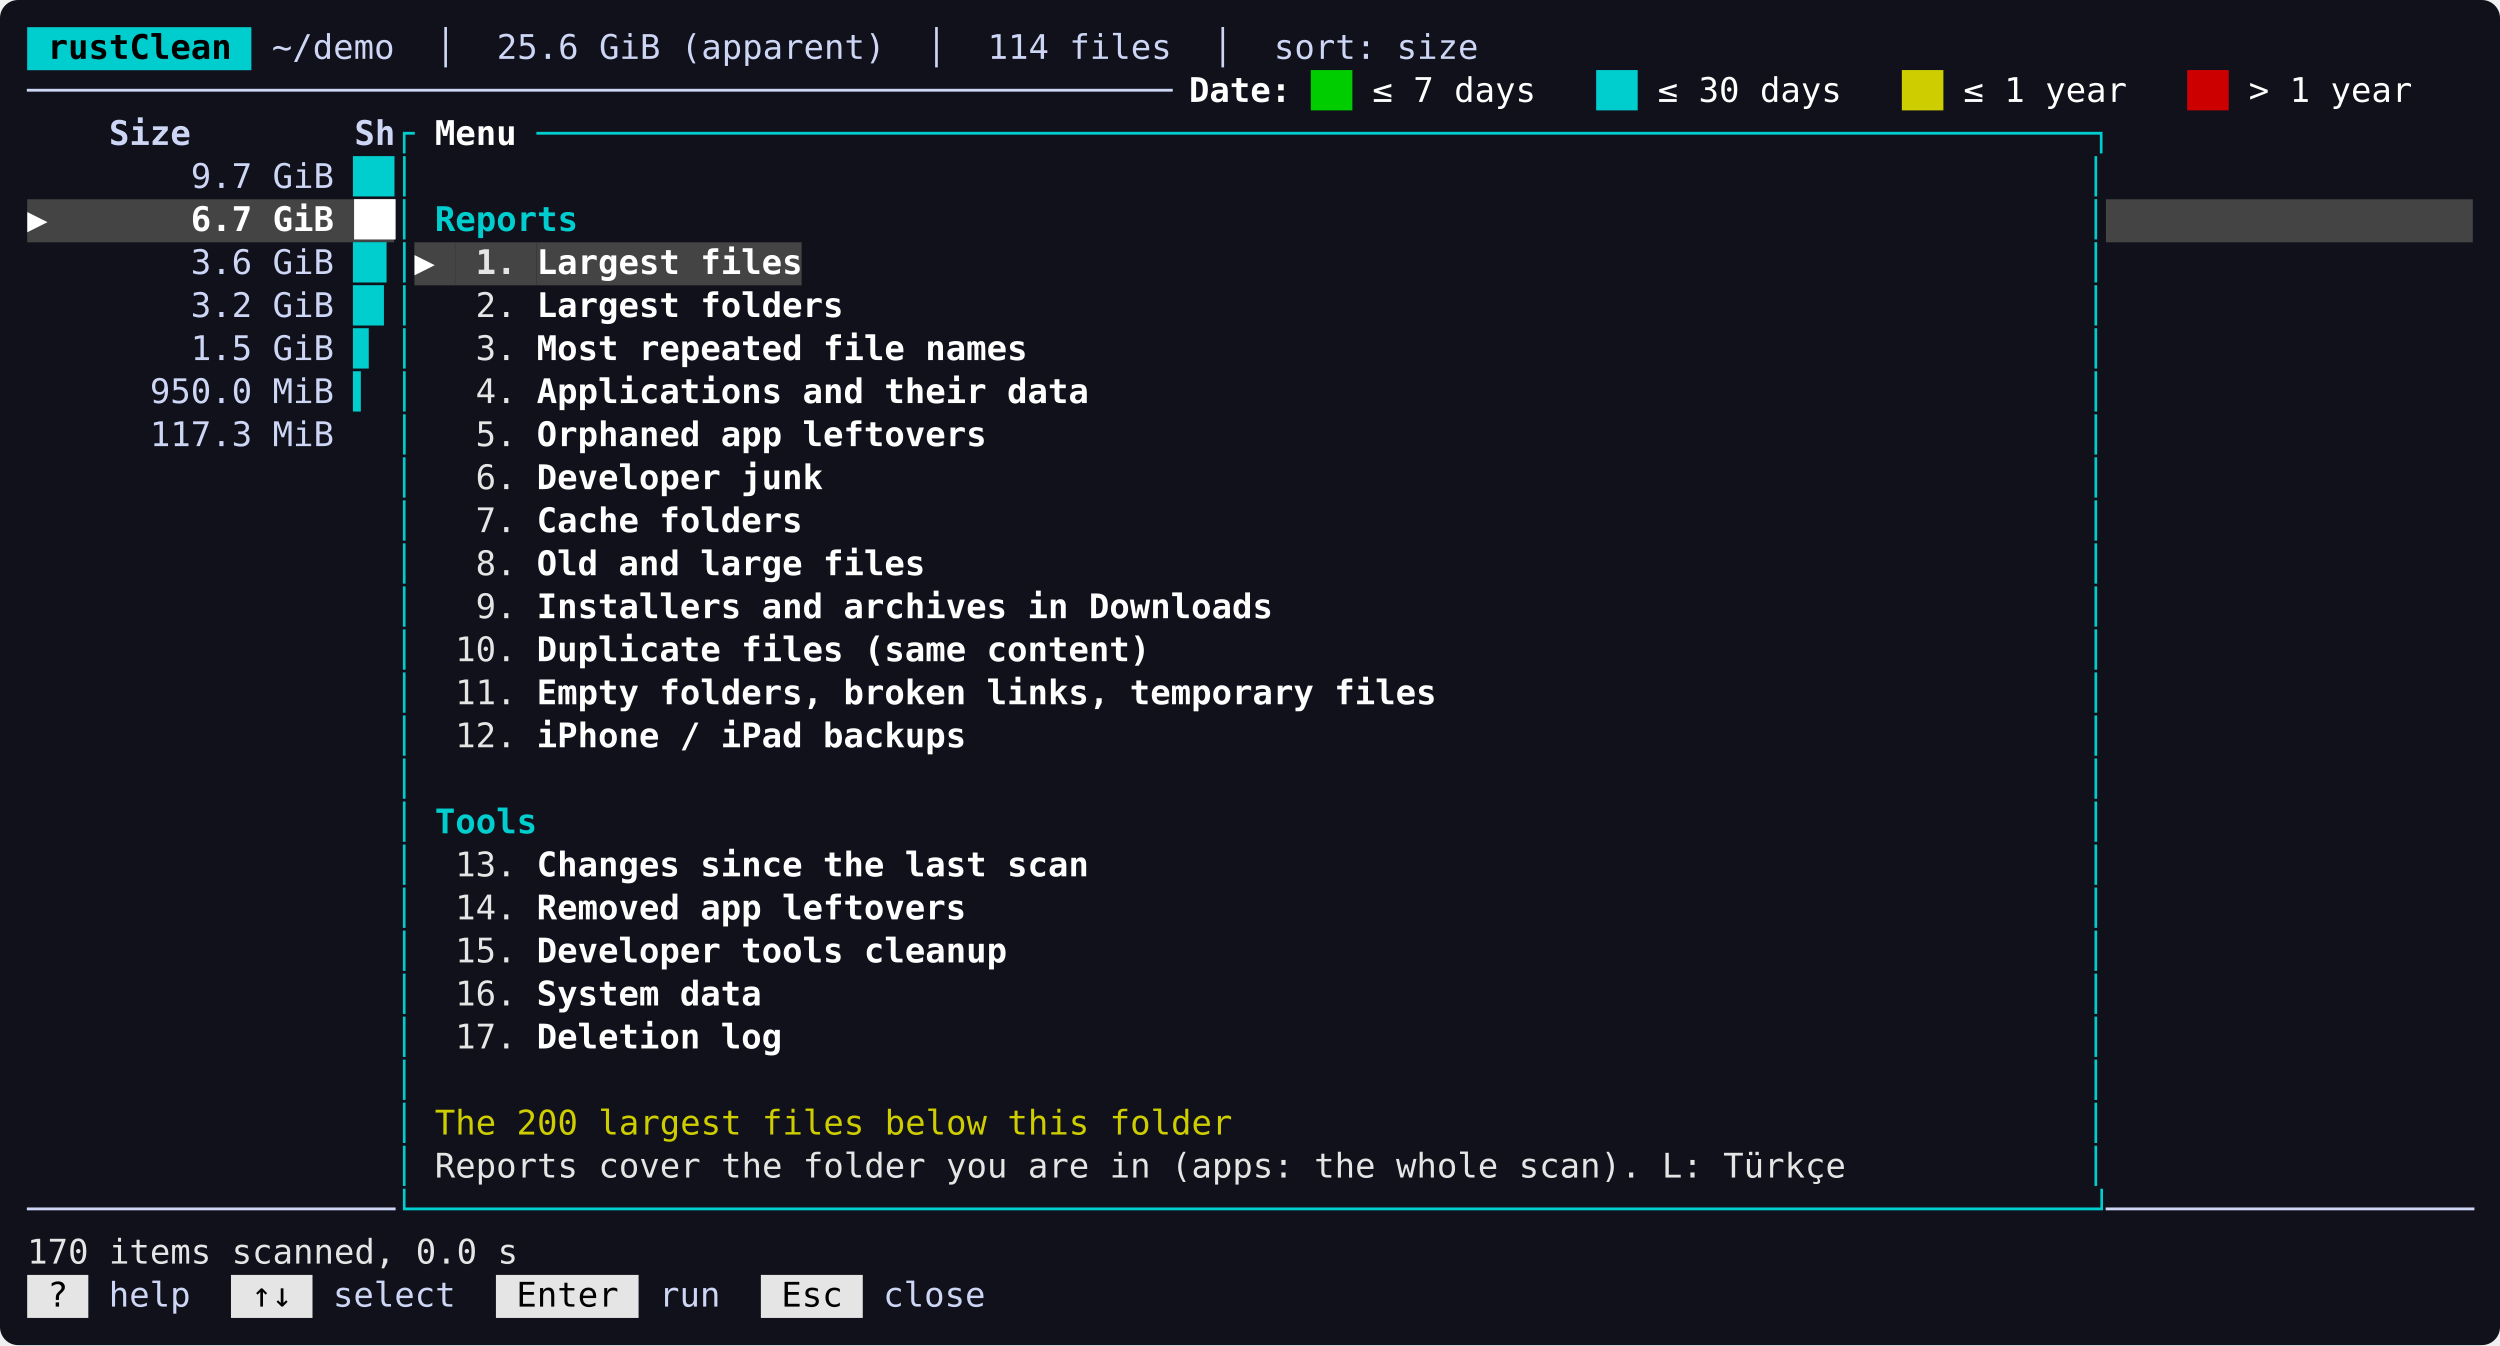
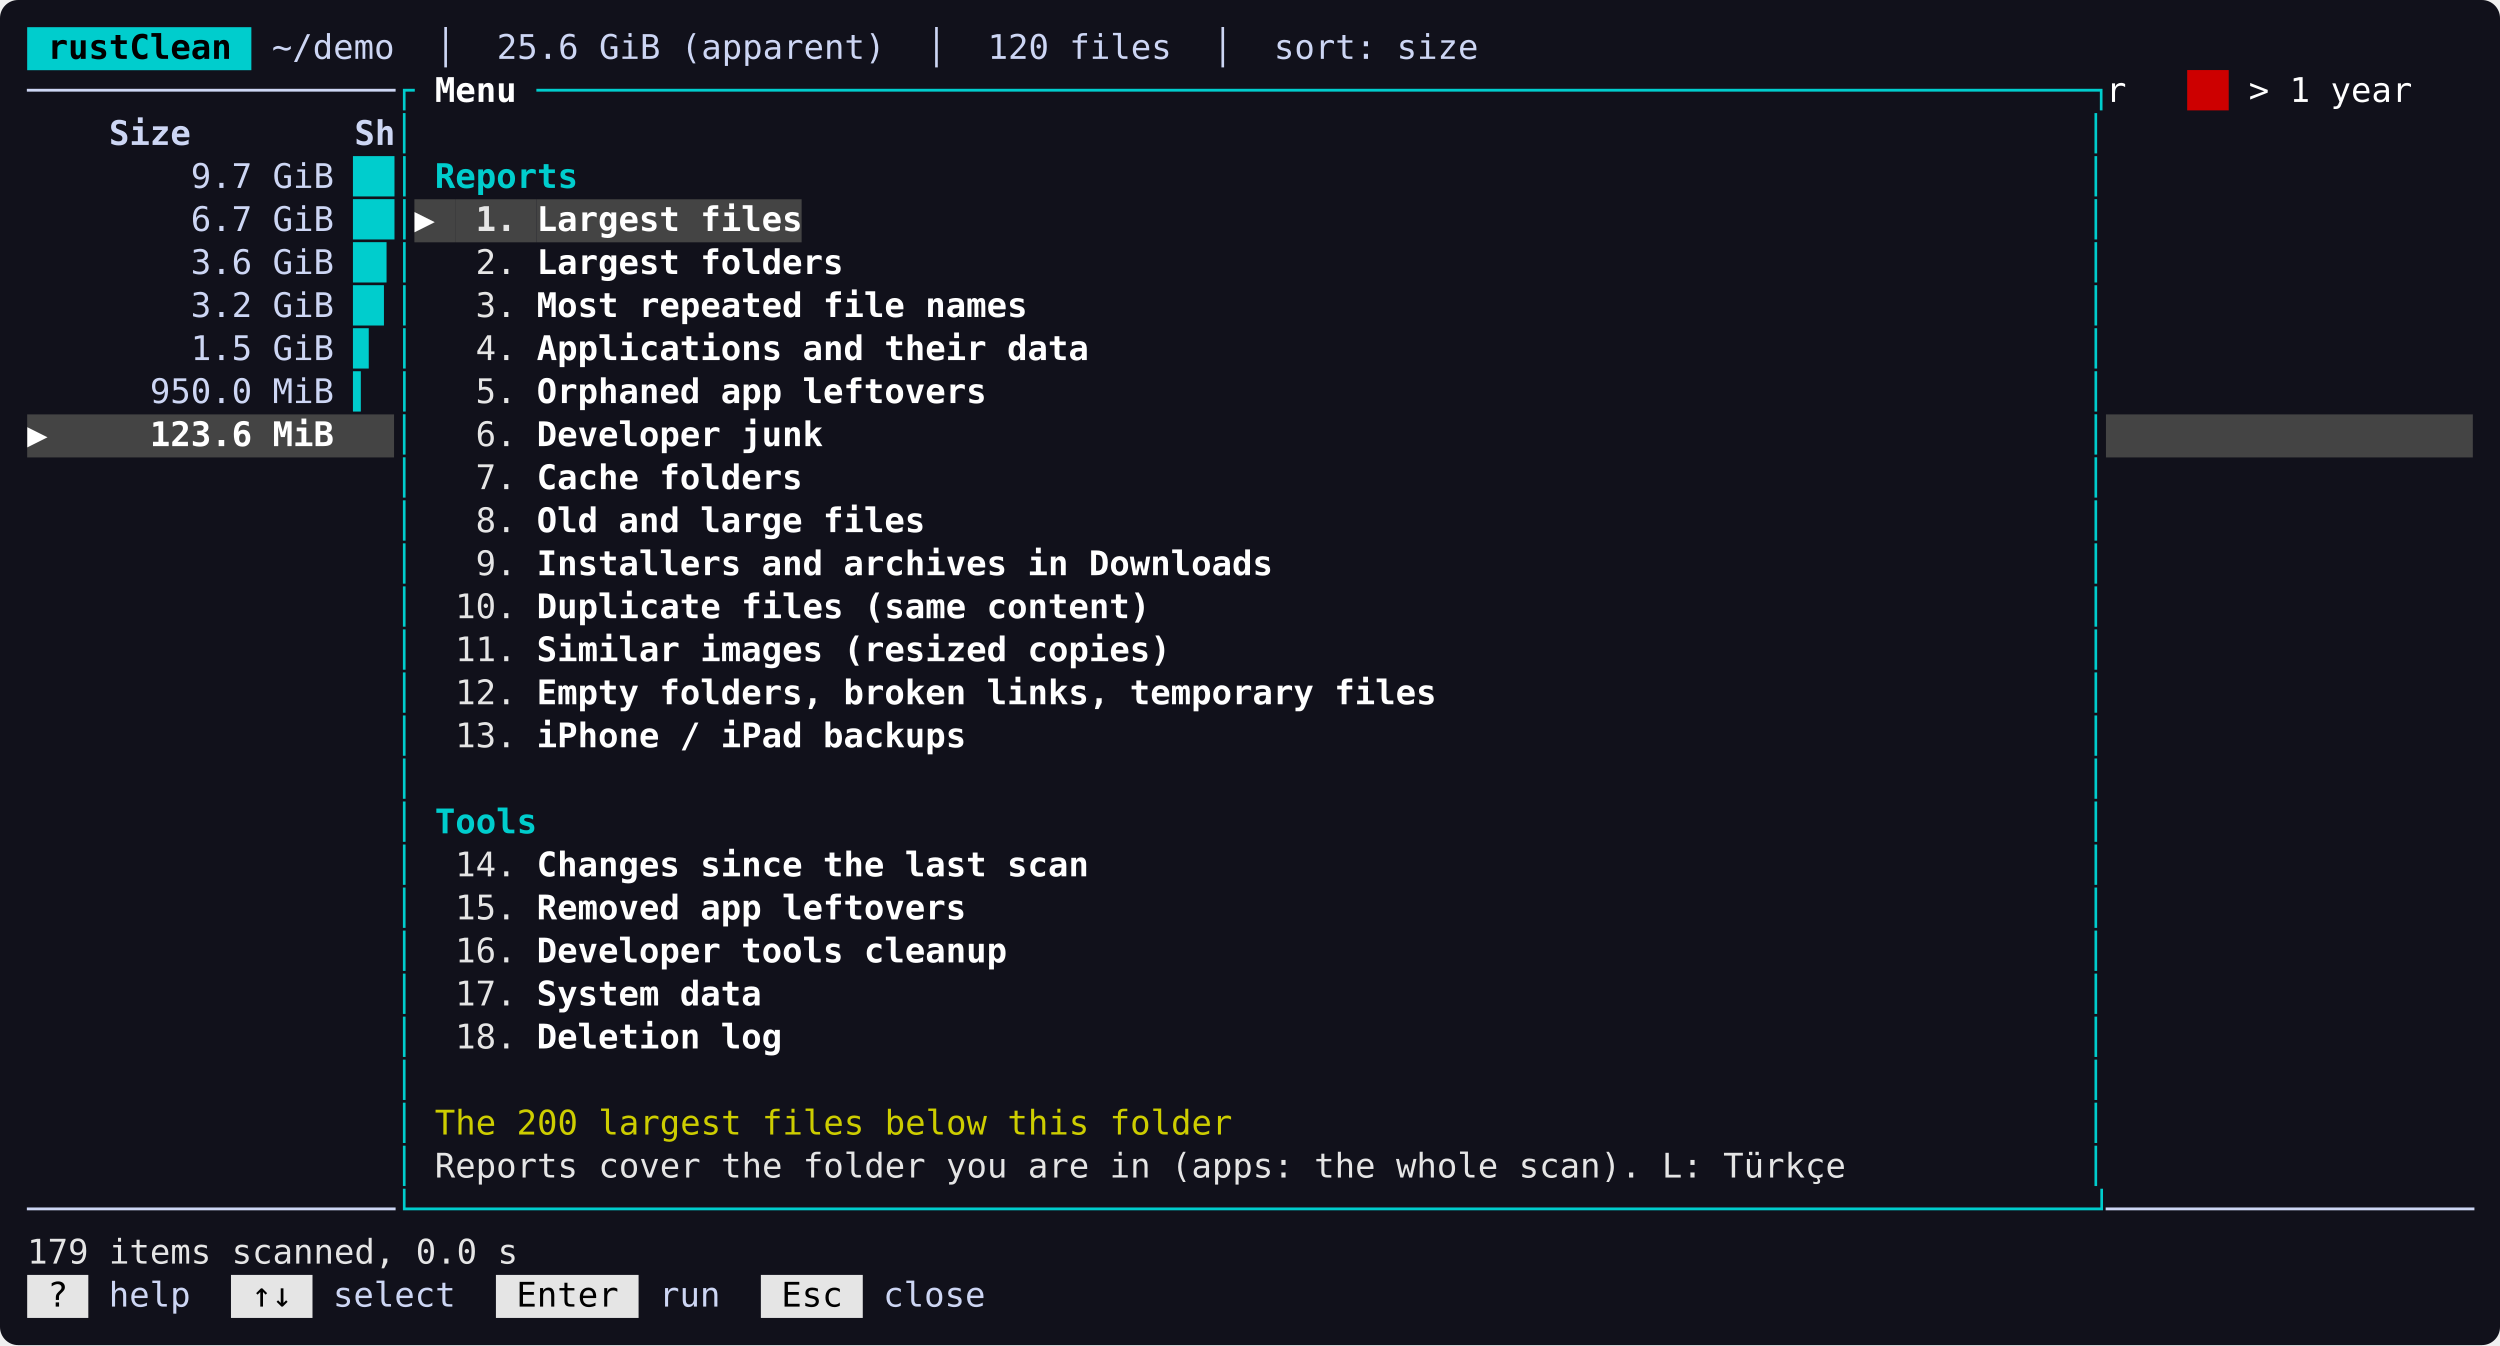
<svg xmlns="http://www.w3.org/2000/svg" width="1104" height="594" viewBox="0 0 1104 594">
  <rect width="100%" height="100%" rx="8" fill="#11111b" />
  <g transform="translate(12,12)" font-family="SFMono-Regular,Menlo,Consolas,monospace" font-size="15">
    <rect x="0.0" y="0.0" width="99.0" height="19.0" fill="#00cdcd" />
    <text x="0.0" y="14.0" fill="#000000" font-weight="bold" xml:space="preserve" textLength="99.0" lengthAdjust="spacingAndGlyphs"> rustClean </text>
-     <text x="99.0" y="14.0" fill="#cdd6f4" xml:space="preserve" textLength="981.0" lengthAdjust="spacingAndGlyphs"> ~/demo  │  25.6 GiB (apparent)  │  114 files  │  sort: size                                                 </text>
-     <text x="0.0" y="33.0" fill="#cdd6f4" xml:space="preserve" textLength="504.0" lengthAdjust="spacingAndGlyphs">────────────────────────────────────────────────────────</text>
-     <text x="504.0" y="33.0" fill="#ffffff" font-weight="bold" xml:space="preserve" textLength="63.0" lengthAdjust="spacingAndGlyphs"> Date: </text>
-     <text x="567.0" y="33.0" fill="#00cd00" xml:space="preserve" textLength="18.0" lengthAdjust="spacingAndGlyphs">██</text>
-     <text x="585.0" y="33.0" fill="#ffffff" xml:space="preserve" textLength="108.0" lengthAdjust="spacingAndGlyphs"> ≤ 7 days   </text>
-     <text x="693.0" y="33.0" fill="#00cdcd" xml:space="preserve" textLength="18.0" lengthAdjust="spacingAndGlyphs">██</text>
-     <text x="711.0" y="33.0" fill="#ffffff" xml:space="preserve" textLength="117.0" lengthAdjust="spacingAndGlyphs"> ≤ 30 days   </text>
-     <text x="828.0" y="33.0" fill="#cdcd00" xml:space="preserve" textLength="18.0" lengthAdjust="spacingAndGlyphs">██</text>
-     <text x="846.0" y="33.0" fill="#ffffff" xml:space="preserve" textLength="108.0" lengthAdjust="spacingAndGlyphs"> ≤ 1 year   </text>
+     <text x="99.0" y="14.0" fill="#cdd6f4" xml:space="preserve" textLength="981.0" lengthAdjust="spacingAndGlyphs"> ~/demo  │  25.6 GiB (apparent)  │  120 files  │  sort: size                                                 </text>
+     <text x="0.0" y="33.0" fill="#cdd6f4" xml:space="preserve" textLength="162.0" lengthAdjust="spacingAndGlyphs">──────────────────</text>
+     <text x="162.0" y="33.0" fill="#00cdcd" xml:space="preserve" textLength="9.0" lengthAdjust="spacingAndGlyphs">┌</text>
+     <text x="171.0" y="33.0" fill="#ffffff" font-weight="bold" xml:space="preserve" textLength="54.0" lengthAdjust="spacingAndGlyphs"> Menu </text>
+     <text x="225.0" y="33.0" fill="#00cdcd" xml:space="preserve" textLength="693.0" lengthAdjust="spacingAndGlyphs">────────────────────────────────────────────────────────────────────────────┐</text>
+     <text x="918.0" y="33.0" fill="#ffffff" xml:space="preserve" textLength="36.0" lengthAdjust="spacingAndGlyphs">r   </text>
    <text x="954.0" y="33.0" fill="#cd0000" xml:space="preserve" textLength="18.0" lengthAdjust="spacingAndGlyphs">██</text>
    <text x="972.0" y="33.0" fill="#ffffff" xml:space="preserve" textLength="108.0" lengthAdjust="spacingAndGlyphs"> &gt; 1 year   </text>
    <text x="0.0" y="52.0" fill="#cdd6f4" font-weight="bold" xml:space="preserve" textLength="162.0" lengthAdjust="spacingAndGlyphs">    Size        Sh</text>
-     <text x="162.0" y="52.0" fill="#00cdcd" xml:space="preserve" textLength="9.0" lengthAdjust="spacingAndGlyphs">┌</text>
-     <text x="171.0" y="52.0" fill="#ffffff" font-weight="bold" xml:space="preserve" textLength="54.0" lengthAdjust="spacingAndGlyphs"> Menu </text>
-     <text x="225.0" y="52.0" fill="#00cdcd" xml:space="preserve" textLength="693.0" lengthAdjust="spacingAndGlyphs">────────────────────────────────────────────────────────────────────────────┐</text>
+     <text x="162.0" y="52.0" fill="#00cdcd" xml:space="preserve" textLength="9.0" lengthAdjust="spacingAndGlyphs">│</text>
+     <text x="909.0" y="52.0" fill="#00cdcd" xml:space="preserve" textLength="9.0" lengthAdjust="spacingAndGlyphs">│</text>
    <text x="0.0" y="71.0" fill="#cdd6f4" xml:space="preserve" textLength="144.0" lengthAdjust="spacingAndGlyphs">        9.7 GiB </text>
    <text x="144.0" y="71.0" fill="#00cdcd" xml:space="preserve" textLength="27.0" lengthAdjust="spacingAndGlyphs">██│</text>
+     <text x="171.0" y="71.0" fill="#00cdcd" font-weight="bold" xml:space="preserve" textLength="72.0" lengthAdjust="spacingAndGlyphs"> Reports</text>
    <text x="909.0" y="71.0" fill="#00cdcd" xml:space="preserve" textLength="9.0" lengthAdjust="spacingAndGlyphs">│</text>
-     <rect x="0.0" y="76.0" width="162.0" height="19.0" fill="#444444" />
-     <text x="0.0" y="90.0" fill="#ffffff" font-weight="bold" xml:space="preserve" textLength="162.0" lengthAdjust="spacingAndGlyphs">▶       6.7 GiB ██</text>
-     <text x="162.0" y="90.0" fill="#00cdcd" xml:space="preserve" textLength="9.0" lengthAdjust="spacingAndGlyphs">│</text>
-     <text x="171.0" y="90.0" fill="#00cdcd" font-weight="bold" xml:space="preserve" textLength="72.0" lengthAdjust="spacingAndGlyphs"> Reports</text>
+     <text x="0.0" y="90.0" fill="#cdd6f4" xml:space="preserve" textLength="144.0" lengthAdjust="spacingAndGlyphs">        6.7 GiB </text>
+     <text x="144.0" y="90.0" fill="#00cdcd" xml:space="preserve" textLength="27.0" lengthAdjust="spacingAndGlyphs">██│</text>
+     <rect x="171.0" y="76.0" width="18.0" height="19.0" fill="#444444" />
+     <text x="171.0" y="90.0" fill="#ffffff" font-weight="bold" xml:space="preserve" textLength="18.0" lengthAdjust="spacingAndGlyphs">▶ </text>
+     <rect x="189.0" y="76.0" width="36.0" height="19.0" fill="#444444" />
+     <text x="189.0" y="90.0" fill="#e5e5e5" font-weight="bold" xml:space="preserve" textLength="36.0" lengthAdjust="spacingAndGlyphs"> 1. </text>
+     <rect x="225.0" y="76.0" width="117.0" height="19.0" fill="#444444" />
+     <text x="225.0" y="90.0" fill="#ffffff" font-weight="bold" xml:space="preserve" textLength="117.0" lengthAdjust="spacingAndGlyphs">Largest files</text>
    <text x="909.0" y="90.0" fill="#00cdcd" xml:space="preserve" textLength="9.0" lengthAdjust="spacingAndGlyphs">│</text>
-     <rect x="918.0" y="76.0" width="162.0" height="19.0" fill="#444444" />
    <text x="0.0" y="109.0" fill="#cdd6f4" xml:space="preserve" textLength="144.0" lengthAdjust="spacingAndGlyphs">        3.6 GiB </text>
    <text x="144.0" y="109.0" fill="#00cdcd" xml:space="preserve" textLength="27.0" lengthAdjust="spacingAndGlyphs">█▋│</text>
-     <rect x="171.0" y="95.0" width="18.0" height="19.0" fill="#444444" />
-     <text x="171.0" y="109.0" fill="#ffffff" font-weight="bold" xml:space="preserve" textLength="18.0" lengthAdjust="spacingAndGlyphs">▶ </text>
-     <rect x="189.0" y="95.0" width="36.0" height="19.0" fill="#444444" />
-     <text x="189.0" y="109.0" fill="#e5e5e5" font-weight="bold" xml:space="preserve" textLength="36.0" lengthAdjust="spacingAndGlyphs"> 1. </text>
-     <rect x="225.0" y="95.0" width="117.0" height="19.0" fill="#444444" />
-     <text x="225.0" y="109.0" fill="#ffffff" font-weight="bold" xml:space="preserve" textLength="117.0" lengthAdjust="spacingAndGlyphs">Largest files</text>
+     <text x="189.0" y="109.0" fill="#e5e5e5" xml:space="preserve" textLength="36.0" lengthAdjust="spacingAndGlyphs"> 2. </text>
+     <text x="225.0" y="109.0" fill="#ffffff" font-weight="bold" xml:space="preserve" textLength="135.0" lengthAdjust="spacingAndGlyphs">Largest folders</text>
    <text x="909.0" y="109.0" fill="#00cdcd" xml:space="preserve" textLength="9.0" lengthAdjust="spacingAndGlyphs">│</text>
    <text x="0.0" y="128.0" fill="#cdd6f4" xml:space="preserve" textLength="144.0" lengthAdjust="spacingAndGlyphs">        3.2 GiB </text>
    <text x="144.0" y="128.0" fill="#00cdcd" xml:space="preserve" textLength="27.0" lengthAdjust="spacingAndGlyphs">█▌│</text>
-     <text x="189.0" y="128.0" fill="#e5e5e5" xml:space="preserve" textLength="36.0" lengthAdjust="spacingAndGlyphs"> 2. </text>
-     <text x="225.0" y="128.0" fill="#ffffff" font-weight="bold" xml:space="preserve" textLength="135.0" lengthAdjust="spacingAndGlyphs">Largest folders</text>
+     <text x="189.0" y="128.0" fill="#e5e5e5" xml:space="preserve" textLength="36.0" lengthAdjust="spacingAndGlyphs"> 3. </text>
+     <text x="225.0" y="128.0" fill="#ffffff" font-weight="bold" xml:space="preserve" textLength="216.0" lengthAdjust="spacingAndGlyphs">Most repeated file names</text>
    <text x="909.0" y="128.0" fill="#00cdcd" xml:space="preserve" textLength="9.0" lengthAdjust="spacingAndGlyphs">│</text>
    <text x="0.0" y="147.0" fill="#cdd6f4" xml:space="preserve" textLength="144.0" lengthAdjust="spacingAndGlyphs">        1.5 GiB </text>
    <text x="144.0" y="147.0" fill="#00cdcd" xml:space="preserve" textLength="27.0" lengthAdjust="spacingAndGlyphs">▊ │</text>
-     <text x="189.0" y="147.0" fill="#e5e5e5" xml:space="preserve" textLength="36.0" lengthAdjust="spacingAndGlyphs"> 3. </text>
-     <text x="225.0" y="147.0" fill="#ffffff" font-weight="bold" xml:space="preserve" textLength="216.0" lengthAdjust="spacingAndGlyphs">Most repeated file names</text>
+     <text x="189.0" y="147.0" fill="#e5e5e5" xml:space="preserve" textLength="36.0" lengthAdjust="spacingAndGlyphs"> 4. </text>
+     <text x="225.0" y="147.0" fill="#ffffff" font-weight="bold" xml:space="preserve" textLength="243.0" lengthAdjust="spacingAndGlyphs">Applications and their data</text>
    <text x="909.0" y="147.0" fill="#00cdcd" xml:space="preserve" textLength="9.0" lengthAdjust="spacingAndGlyphs">│</text>
    <text x="0.0" y="166.0" fill="#cdd6f4" xml:space="preserve" textLength="144.0" lengthAdjust="spacingAndGlyphs">      950.0 MiB </text>
    <text x="144.0" y="166.0" fill="#00cdcd" xml:space="preserve" textLength="27.0" lengthAdjust="spacingAndGlyphs">▍ │</text>
-     <text x="189.0" y="166.0" fill="#e5e5e5" xml:space="preserve" textLength="36.0" lengthAdjust="spacingAndGlyphs"> 4. </text>
-     <text x="225.0" y="166.0" fill="#ffffff" font-weight="bold" xml:space="preserve" textLength="243.0" lengthAdjust="spacingAndGlyphs">Applications and their data</text>
+     <text x="189.0" y="166.0" fill="#e5e5e5" xml:space="preserve" textLength="36.0" lengthAdjust="spacingAndGlyphs"> 5. </text>
+     <text x="225.0" y="166.0" fill="#ffffff" font-weight="bold" xml:space="preserve" textLength="198.0" lengthAdjust="spacingAndGlyphs">Orphaned app leftovers</text>
    <text x="909.0" y="166.0" fill="#00cdcd" xml:space="preserve" textLength="9.0" lengthAdjust="spacingAndGlyphs">│</text>
-     <text x="0.0" y="185.0" fill="#cdd6f4" xml:space="preserve" textLength="144.0" lengthAdjust="spacingAndGlyphs">      117.3 MiB </text>
-     <text x="144.0" y="185.0" fill="#00cdcd" xml:space="preserve" textLength="27.0" lengthAdjust="spacingAndGlyphs">  │</text>
-     <text x="189.0" y="185.0" fill="#e5e5e5" xml:space="preserve" textLength="36.0" lengthAdjust="spacingAndGlyphs"> 5. </text>
-     <text x="225.0" y="185.0" fill="#ffffff" font-weight="bold" xml:space="preserve" textLength="198.0" lengthAdjust="spacingAndGlyphs">Orphaned app leftovers</text>
+     <rect x="0.0" y="171.0" width="162.0" height="19.0" fill="#444444" />
+     <text x="0.0" y="185.0" fill="#ffffff" font-weight="bold" xml:space="preserve" textLength="162.0" lengthAdjust="spacingAndGlyphs">▶     123.6 MiB   </text>
+     <text x="162.0" y="185.0" fill="#00cdcd" xml:space="preserve" textLength="9.0" lengthAdjust="spacingAndGlyphs">│</text>
+     <text x="189.0" y="185.0" fill="#e5e5e5" xml:space="preserve" textLength="36.0" lengthAdjust="spacingAndGlyphs"> 6. </text>
+     <text x="225.0" y="185.0" fill="#ffffff" font-weight="bold" xml:space="preserve" textLength="126.0" lengthAdjust="spacingAndGlyphs">Developer junk</text>
    <text x="909.0" y="185.0" fill="#00cdcd" xml:space="preserve" textLength="9.0" lengthAdjust="spacingAndGlyphs">│</text>
+     <rect x="918.0" y="171.0" width="162.0" height="19.0" fill="#444444" />
    <text x="162.0" y="204.0" fill="#00cdcd" xml:space="preserve" textLength="9.0" lengthAdjust="spacingAndGlyphs">│</text>
-     <text x="189.0" y="204.0" fill="#e5e5e5" xml:space="preserve" textLength="36.0" lengthAdjust="spacingAndGlyphs"> 6. </text>
-     <text x="225.0" y="204.0" fill="#ffffff" font-weight="bold" xml:space="preserve" textLength="126.0" lengthAdjust="spacingAndGlyphs">Developer junk</text>
+     <text x="189.0" y="204.0" fill="#e5e5e5" xml:space="preserve" textLength="36.0" lengthAdjust="spacingAndGlyphs"> 7. </text>
+     <text x="225.0" y="204.0" fill="#ffffff" font-weight="bold" xml:space="preserve" textLength="117.0" lengthAdjust="spacingAndGlyphs">Cache folders</text>
    <text x="909.0" y="204.0" fill="#00cdcd" xml:space="preserve" textLength="9.0" lengthAdjust="spacingAndGlyphs">│</text>
    <text x="162.0" y="223.0" fill="#00cdcd" xml:space="preserve" textLength="9.0" lengthAdjust="spacingAndGlyphs">│</text>
-     <text x="189.0" y="223.0" fill="#e5e5e5" xml:space="preserve" textLength="36.0" lengthAdjust="spacingAndGlyphs"> 7. </text>
-     <text x="225.0" y="223.0" fill="#ffffff" font-weight="bold" xml:space="preserve" textLength="117.0" lengthAdjust="spacingAndGlyphs">Cache folders</text>
+     <text x="189.0" y="223.0" fill="#e5e5e5" xml:space="preserve" textLength="36.0" lengthAdjust="spacingAndGlyphs"> 8. </text>
+     <text x="225.0" y="223.0" fill="#ffffff" font-weight="bold" xml:space="preserve" textLength="171.0" lengthAdjust="spacingAndGlyphs">Old and large files</text>
    <text x="909.0" y="223.0" fill="#00cdcd" xml:space="preserve" textLength="9.0" lengthAdjust="spacingAndGlyphs">│</text>
    <text x="162.0" y="242.0" fill="#00cdcd" xml:space="preserve" textLength="9.0" lengthAdjust="spacingAndGlyphs">│</text>
-     <text x="189.0" y="242.0" fill="#e5e5e5" xml:space="preserve" textLength="36.0" lengthAdjust="spacingAndGlyphs"> 8. </text>
-     <text x="225.0" y="242.0" fill="#ffffff" font-weight="bold" xml:space="preserve" textLength="171.0" lengthAdjust="spacingAndGlyphs">Old and large files</text>
+     <text x="189.0" y="242.0" fill="#e5e5e5" xml:space="preserve" textLength="36.0" lengthAdjust="spacingAndGlyphs"> 9. </text>
+     <text x="225.0" y="242.0" fill="#ffffff" font-weight="bold" xml:space="preserve" textLength="324.0" lengthAdjust="spacingAndGlyphs">Installers and archives in Downloads</text>
    <text x="909.0" y="242.0" fill="#00cdcd" xml:space="preserve" textLength="9.0" lengthAdjust="spacingAndGlyphs">│</text>
    <text x="162.0" y="261.0" fill="#00cdcd" xml:space="preserve" textLength="9.0" lengthAdjust="spacingAndGlyphs">│</text>
-     <text x="189.0" y="261.0" fill="#e5e5e5" xml:space="preserve" textLength="36.0" lengthAdjust="spacingAndGlyphs"> 9. </text>
-     <text x="225.0" y="261.0" fill="#ffffff" font-weight="bold" xml:space="preserve" textLength="324.0" lengthAdjust="spacingAndGlyphs">Installers and archives in Downloads</text>
+     <text x="189.0" y="261.0" fill="#e5e5e5" xml:space="preserve" textLength="36.0" lengthAdjust="spacingAndGlyphs">10. </text>
+     <text x="225.0" y="261.0" fill="#ffffff" font-weight="bold" xml:space="preserve" textLength="270.0" lengthAdjust="spacingAndGlyphs">Duplicate files (same content)</text>
    <text x="909.0" y="261.0" fill="#00cdcd" xml:space="preserve" textLength="9.0" lengthAdjust="spacingAndGlyphs">│</text>
    <text x="162.0" y="280.0" fill="#00cdcd" xml:space="preserve" textLength="9.0" lengthAdjust="spacingAndGlyphs">│</text>
-     <text x="189.0" y="280.0" fill="#e5e5e5" xml:space="preserve" textLength="36.0" lengthAdjust="spacingAndGlyphs">10. </text>
-     <text x="225.0" y="280.0" fill="#ffffff" font-weight="bold" xml:space="preserve" textLength="270.0" lengthAdjust="spacingAndGlyphs">Duplicate files (same content)</text>
+     <text x="189.0" y="280.0" fill="#e5e5e5" xml:space="preserve" textLength="36.0" lengthAdjust="spacingAndGlyphs">11. </text>
+     <text x="225.0" y="280.0" fill="#ffffff" font-weight="bold" xml:space="preserve" textLength="279.0" lengthAdjust="spacingAndGlyphs">Similar images (resized copies)</text>
    <text x="909.0" y="280.0" fill="#00cdcd" xml:space="preserve" textLength="9.0" lengthAdjust="spacingAndGlyphs">│</text>
    <text x="162.0" y="299.0" fill="#00cdcd" xml:space="preserve" textLength="9.0" lengthAdjust="spacingAndGlyphs">│</text>
-     <text x="189.0" y="299.0" fill="#e5e5e5" xml:space="preserve" textLength="36.0" lengthAdjust="spacingAndGlyphs">11. </text>
+     <text x="189.0" y="299.0" fill="#e5e5e5" xml:space="preserve" textLength="36.0" lengthAdjust="spacingAndGlyphs">12. </text>
    <text x="225.0" y="299.0" fill="#ffffff" font-weight="bold" xml:space="preserve" textLength="396.0" lengthAdjust="spacingAndGlyphs">Empty folders, broken links, temporary files</text>
    <text x="909.0" y="299.0" fill="#00cdcd" xml:space="preserve" textLength="9.0" lengthAdjust="spacingAndGlyphs">│</text>
    <text x="162.0" y="318.0" fill="#00cdcd" xml:space="preserve" textLength="9.0" lengthAdjust="spacingAndGlyphs">│</text>
-     <text x="189.0" y="318.0" fill="#e5e5e5" xml:space="preserve" textLength="36.0" lengthAdjust="spacingAndGlyphs">12. </text>
+     <text x="189.0" y="318.0" fill="#e5e5e5" xml:space="preserve" textLength="36.0" lengthAdjust="spacingAndGlyphs">13. </text>
    <text x="225.0" y="318.0" fill="#ffffff" font-weight="bold" xml:space="preserve" textLength="189.0" lengthAdjust="spacingAndGlyphs">iPhone / iPad backups</text>
    <text x="909.0" y="318.0" fill="#00cdcd" xml:space="preserve" textLength="9.0" lengthAdjust="spacingAndGlyphs">│</text>
    <text x="162.0" y="337.0" fill="#00cdcd" xml:space="preserve" textLength="9.0" lengthAdjust="spacingAndGlyphs">│</text>
    <text x="909.0" y="337.0" fill="#00cdcd" xml:space="preserve" textLength="9.0" lengthAdjust="spacingAndGlyphs">│</text>
    <text x="162.0" y="356.0" fill="#00cdcd" xml:space="preserve" textLength="9.0" lengthAdjust="spacingAndGlyphs">│</text>
    <text x="171.0" y="356.0" fill="#00cdcd" font-weight="bold" xml:space="preserve" textLength="54.0" lengthAdjust="spacingAndGlyphs"> Tools</text>
    <text x="909.0" y="356.0" fill="#00cdcd" xml:space="preserve" textLength="9.0" lengthAdjust="spacingAndGlyphs">│</text>
    <text x="162.0" y="375.0" fill="#00cdcd" xml:space="preserve" textLength="9.0" lengthAdjust="spacingAndGlyphs">│</text>
-     <text x="189.0" y="375.0" fill="#e5e5e5" xml:space="preserve" textLength="36.0" lengthAdjust="spacingAndGlyphs">13. </text>
+     <text x="189.0" y="375.0" fill="#e5e5e5" xml:space="preserve" textLength="36.0" lengthAdjust="spacingAndGlyphs">14. </text>
    <text x="225.0" y="375.0" fill="#ffffff" font-weight="bold" xml:space="preserve" textLength="243.0" lengthAdjust="spacingAndGlyphs">Changes since the last scan</text>
    <text x="909.0" y="375.0" fill="#00cdcd" xml:space="preserve" textLength="9.0" lengthAdjust="spacingAndGlyphs">│</text>
    <text x="162.0" y="394.0" fill="#00cdcd" xml:space="preserve" textLength="9.0" lengthAdjust="spacingAndGlyphs">│</text>
-     <text x="189.0" y="394.0" fill="#e5e5e5" xml:space="preserve" textLength="36.0" lengthAdjust="spacingAndGlyphs">14. </text>
+     <text x="189.0" y="394.0" fill="#e5e5e5" xml:space="preserve" textLength="36.0" lengthAdjust="spacingAndGlyphs">15. </text>
    <text x="225.0" y="394.0" fill="#ffffff" font-weight="bold" xml:space="preserve" textLength="189.0" lengthAdjust="spacingAndGlyphs">Removed app leftovers</text>
    <text x="909.0" y="394.0" fill="#00cdcd" xml:space="preserve" textLength="9.0" lengthAdjust="spacingAndGlyphs">│</text>
    <text x="162.0" y="413.0" fill="#00cdcd" xml:space="preserve" textLength="9.0" lengthAdjust="spacingAndGlyphs">│</text>
-     <text x="189.0" y="413.0" fill="#e5e5e5" xml:space="preserve" textLength="36.0" lengthAdjust="spacingAndGlyphs">15. </text>
+     <text x="189.0" y="413.0" fill="#e5e5e5" xml:space="preserve" textLength="36.0" lengthAdjust="spacingAndGlyphs">16. </text>
    <text x="225.0" y="413.0" fill="#ffffff" font-weight="bold" xml:space="preserve" textLength="207.0" lengthAdjust="spacingAndGlyphs">Developer tools cleanup</text>
    <text x="909.0" y="413.0" fill="#00cdcd" xml:space="preserve" textLength="9.0" lengthAdjust="spacingAndGlyphs">│</text>
    <text x="162.0" y="432.0" fill="#00cdcd" xml:space="preserve" textLength="9.0" lengthAdjust="spacingAndGlyphs">│</text>
-     <text x="189.0" y="432.0" fill="#e5e5e5" xml:space="preserve" textLength="36.0" lengthAdjust="spacingAndGlyphs">16. </text>
+     <text x="189.0" y="432.0" fill="#e5e5e5" xml:space="preserve" textLength="36.0" lengthAdjust="spacingAndGlyphs">17. </text>
    <text x="225.0" y="432.0" fill="#ffffff" font-weight="bold" xml:space="preserve" textLength="99.0" lengthAdjust="spacingAndGlyphs">System data</text>
    <text x="909.0" y="432.0" fill="#00cdcd" xml:space="preserve" textLength="9.0" lengthAdjust="spacingAndGlyphs">│</text>
    <text x="162.0" y="451.0" fill="#00cdcd" xml:space="preserve" textLength="9.0" lengthAdjust="spacingAndGlyphs">│</text>
-     <text x="189.0" y="451.0" fill="#e5e5e5" xml:space="preserve" textLength="36.0" lengthAdjust="spacingAndGlyphs">17. </text>
+     <text x="189.0" y="451.0" fill="#e5e5e5" xml:space="preserve" textLength="36.0" lengthAdjust="spacingAndGlyphs">18. </text>
    <text x="225.0" y="451.0" fill="#ffffff" font-weight="bold" xml:space="preserve" textLength="108.0" lengthAdjust="spacingAndGlyphs">Deletion log</text>
    <text x="909.0" y="451.0" fill="#00cdcd" xml:space="preserve" textLength="9.0" lengthAdjust="spacingAndGlyphs">│</text>
    <text x="162.0" y="470.0" fill="#00cdcd" xml:space="preserve" textLength="9.0" lengthAdjust="spacingAndGlyphs">│</text>
    <text x="909.0" y="470.0" fill="#00cdcd" xml:space="preserve" textLength="9.0" lengthAdjust="spacingAndGlyphs">│</text>
    <text x="162.0" y="489.0" fill="#00cdcd" xml:space="preserve" textLength="9.0" lengthAdjust="spacingAndGlyphs">│</text>
    <text x="180.0" y="489.0" fill="#cdcd00" xml:space="preserve" textLength="351.0" lengthAdjust="spacingAndGlyphs">The 200 largest files below this folder</text>
    <text x="909.0" y="489.0" fill="#00cdcd" xml:space="preserve" textLength="9.0" lengthAdjust="spacingAndGlyphs">│</text>
    <text x="162.0" y="508.0" fill="#00cdcd" xml:space="preserve" textLength="9.0" lengthAdjust="spacingAndGlyphs">│</text>
    <text x="180.0" y="508.0" fill="#e5e5e5" xml:space="preserve" textLength="621.0" lengthAdjust="spacingAndGlyphs">Reports cover the folder you are in (apps: the whole scan). L: Türkçe</text>
    <text x="909.0" y="508.0" fill="#00cdcd" xml:space="preserve" textLength="9.0" lengthAdjust="spacingAndGlyphs">│</text>
    <text x="0.0" y="527.0" fill="#cdd6f4" xml:space="preserve" textLength="162.0" lengthAdjust="spacingAndGlyphs">──────────────────</text>
    <text x="162.0" y="527.0" fill="#00cdcd" xml:space="preserve" textLength="756.0" lengthAdjust="spacingAndGlyphs">└──────────────────────────────────────────────────────────────────────────────────┘</text>
    <text x="918.0" y="527.0" fill="#cdd6f4" xml:space="preserve" textLength="162.0" lengthAdjust="spacingAndGlyphs">──────────────────</text>
-     <text x="0.0" y="546.0" fill="#e5e5e5" xml:space="preserve" textLength="216.0" lengthAdjust="spacingAndGlyphs">170 items scanned, 0.0 s</text>
+     <text x="0.0" y="546.0" fill="#e5e5e5" xml:space="preserve" textLength="216.0" lengthAdjust="spacingAndGlyphs">179 items scanned, 0.0 s</text>
    <rect x="0.0" y="551.0" width="27.0" height="19.0" fill="#e5e5e5" />
    <text x="0.0" y="565.0" fill="#000000" xml:space="preserve" textLength="27.0" lengthAdjust="spacingAndGlyphs"> ? </text>
    <text x="27.0" y="565.0" fill="#cdd6f4" xml:space="preserve" textLength="63.0" lengthAdjust="spacingAndGlyphs"> help  </text>
    <rect x="90.0" y="551.0" width="36.0" height="19.0" fill="#e5e5e5" />
    <text x="90.0" y="565.0" fill="#000000" xml:space="preserve" textLength="36.0" lengthAdjust="spacingAndGlyphs"> ↑↓ </text>
    <text x="126.0" y="565.0" fill="#cdd6f4" xml:space="preserve" textLength="81.0" lengthAdjust="spacingAndGlyphs"> select  </text>
    <rect x="207.0" y="551.0" width="63.0" height="19.0" fill="#e5e5e5" />
    <text x="207.0" y="565.0" fill="#000000" xml:space="preserve" textLength="63.0" lengthAdjust="spacingAndGlyphs"> Enter </text>
    <text x="270.0" y="565.0" fill="#cdd6f4" xml:space="preserve" textLength="54.0" lengthAdjust="spacingAndGlyphs"> run  </text>
    <rect x="324.0" y="551.0" width="45.0" height="19.0" fill="#e5e5e5" />
    <text x="324.0" y="565.0" fill="#000000" xml:space="preserve" textLength="45.0" lengthAdjust="spacingAndGlyphs"> Esc </text>
    <text x="369.0" y="565.0" fill="#cdd6f4" xml:space="preserve" textLength="711.0" lengthAdjust="spacingAndGlyphs"> close                                                                         </text>
  </g>
</svg>
